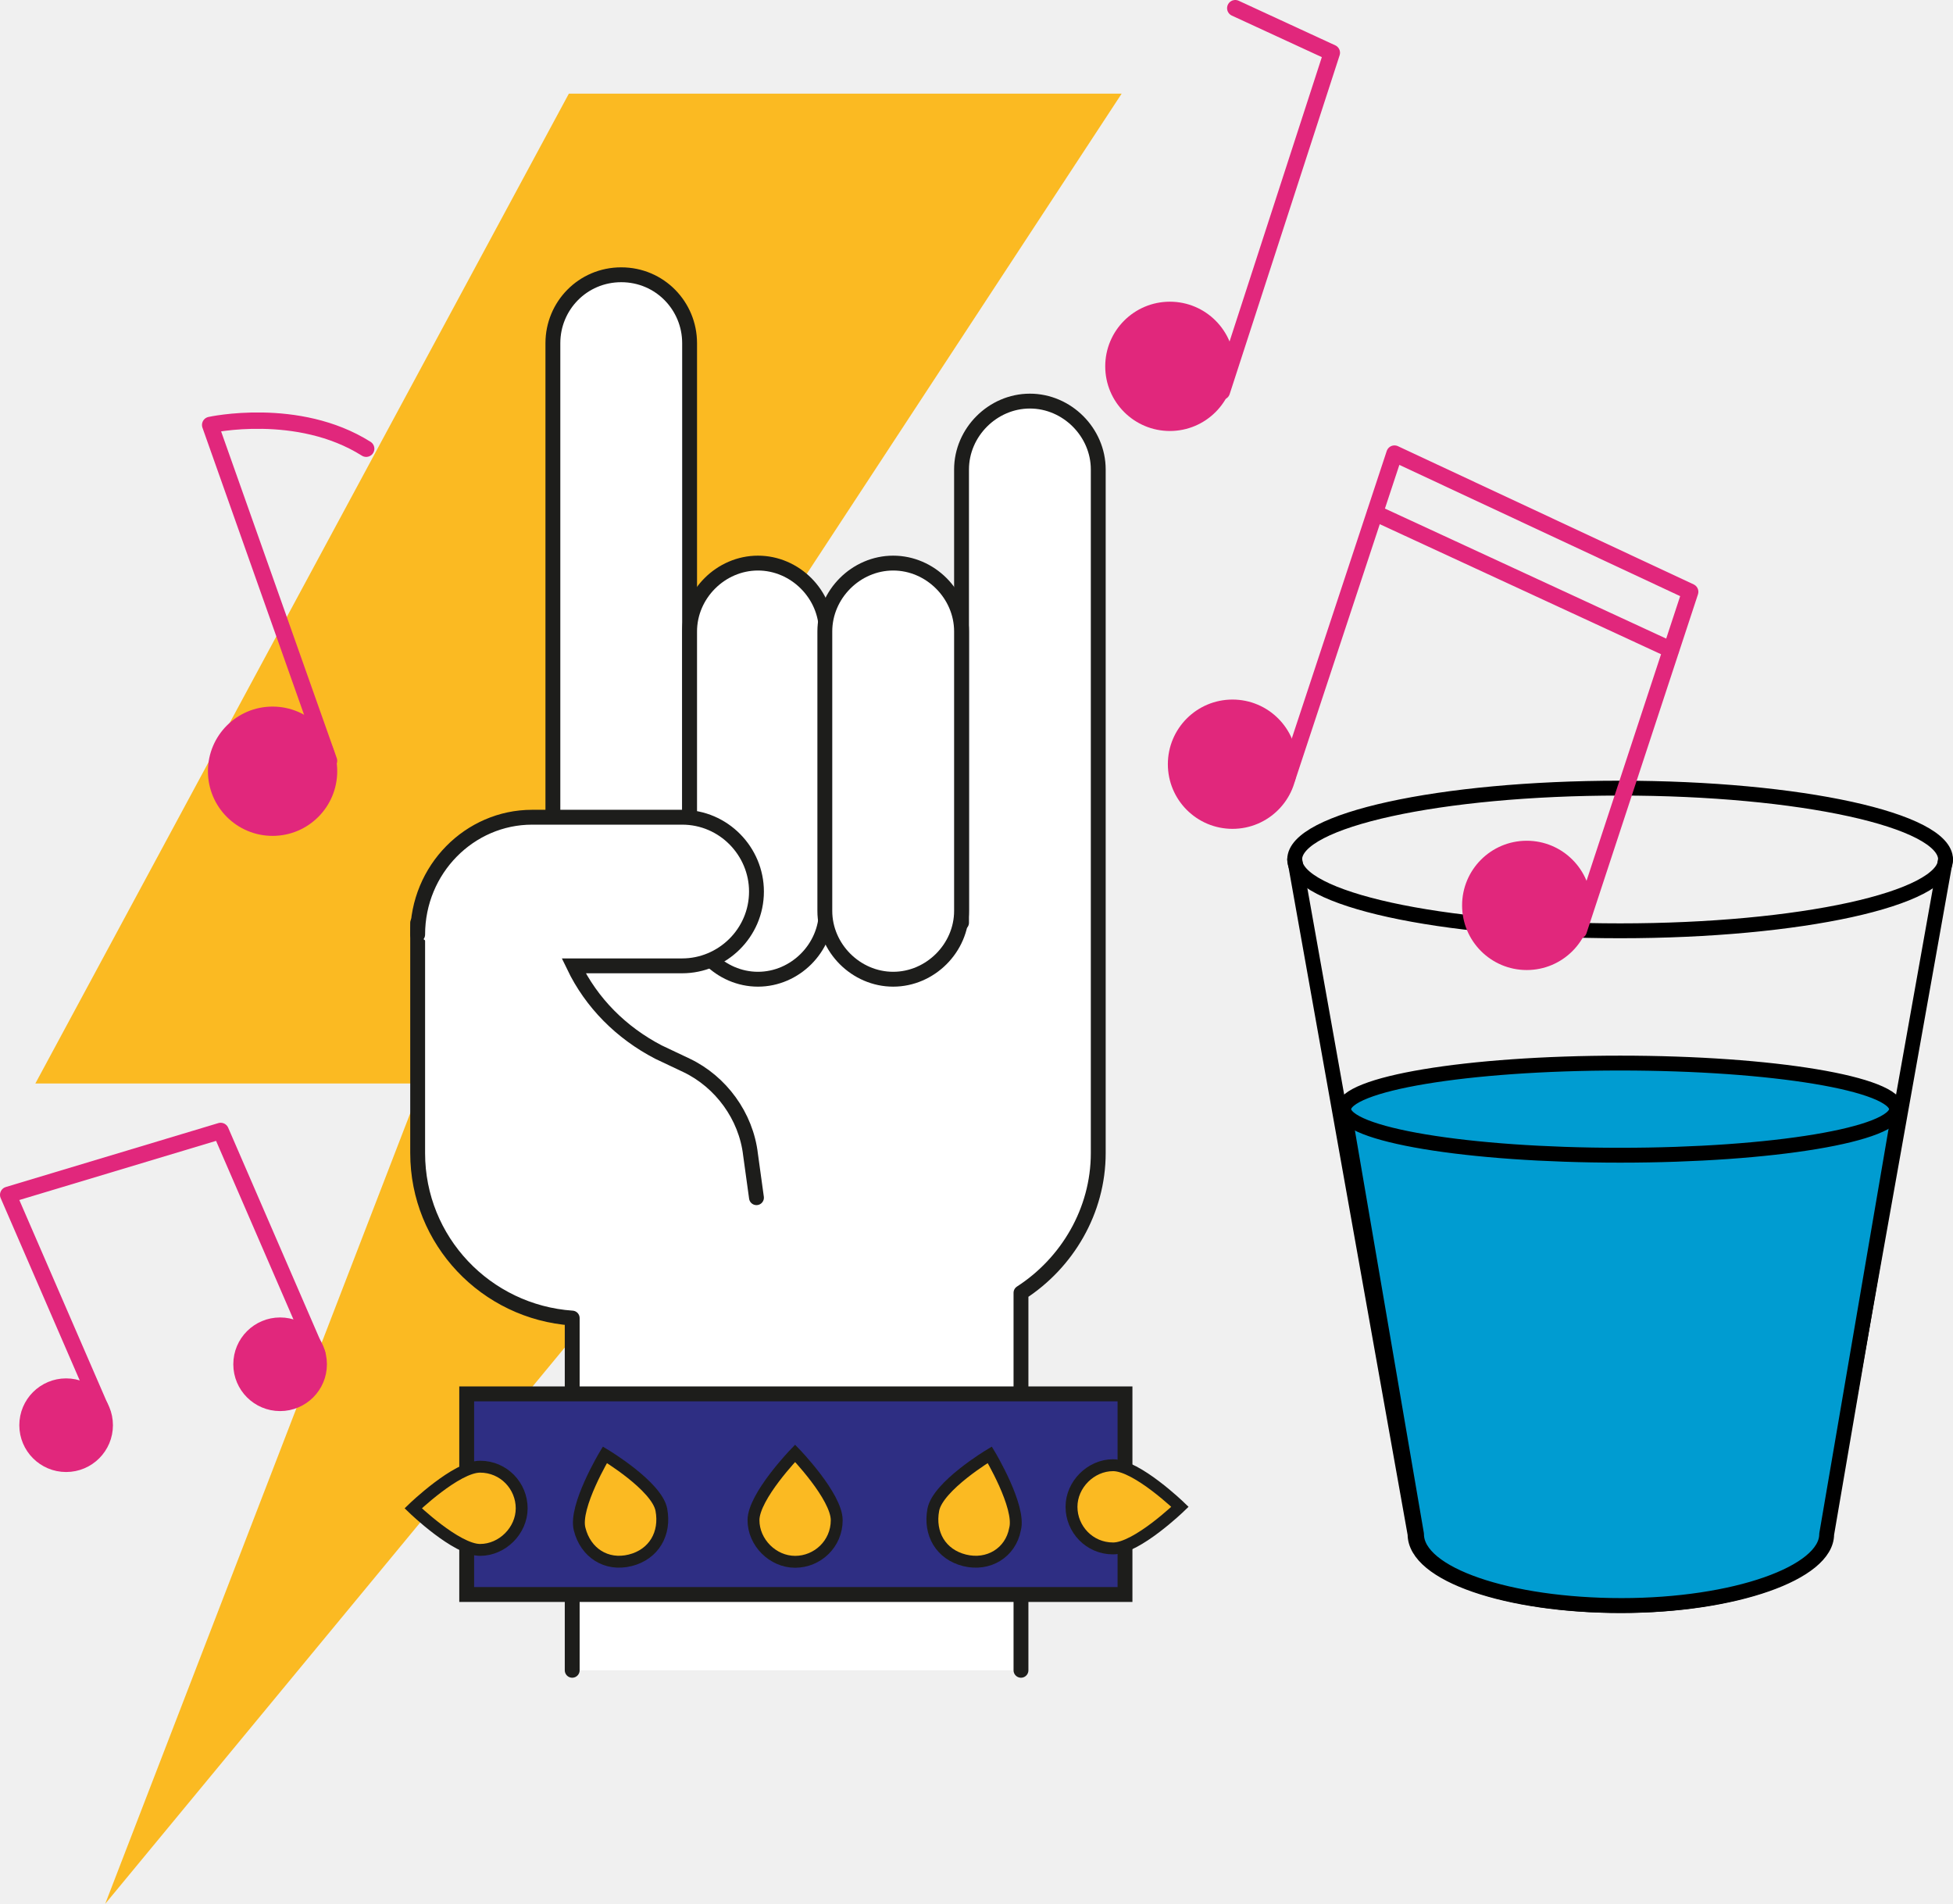
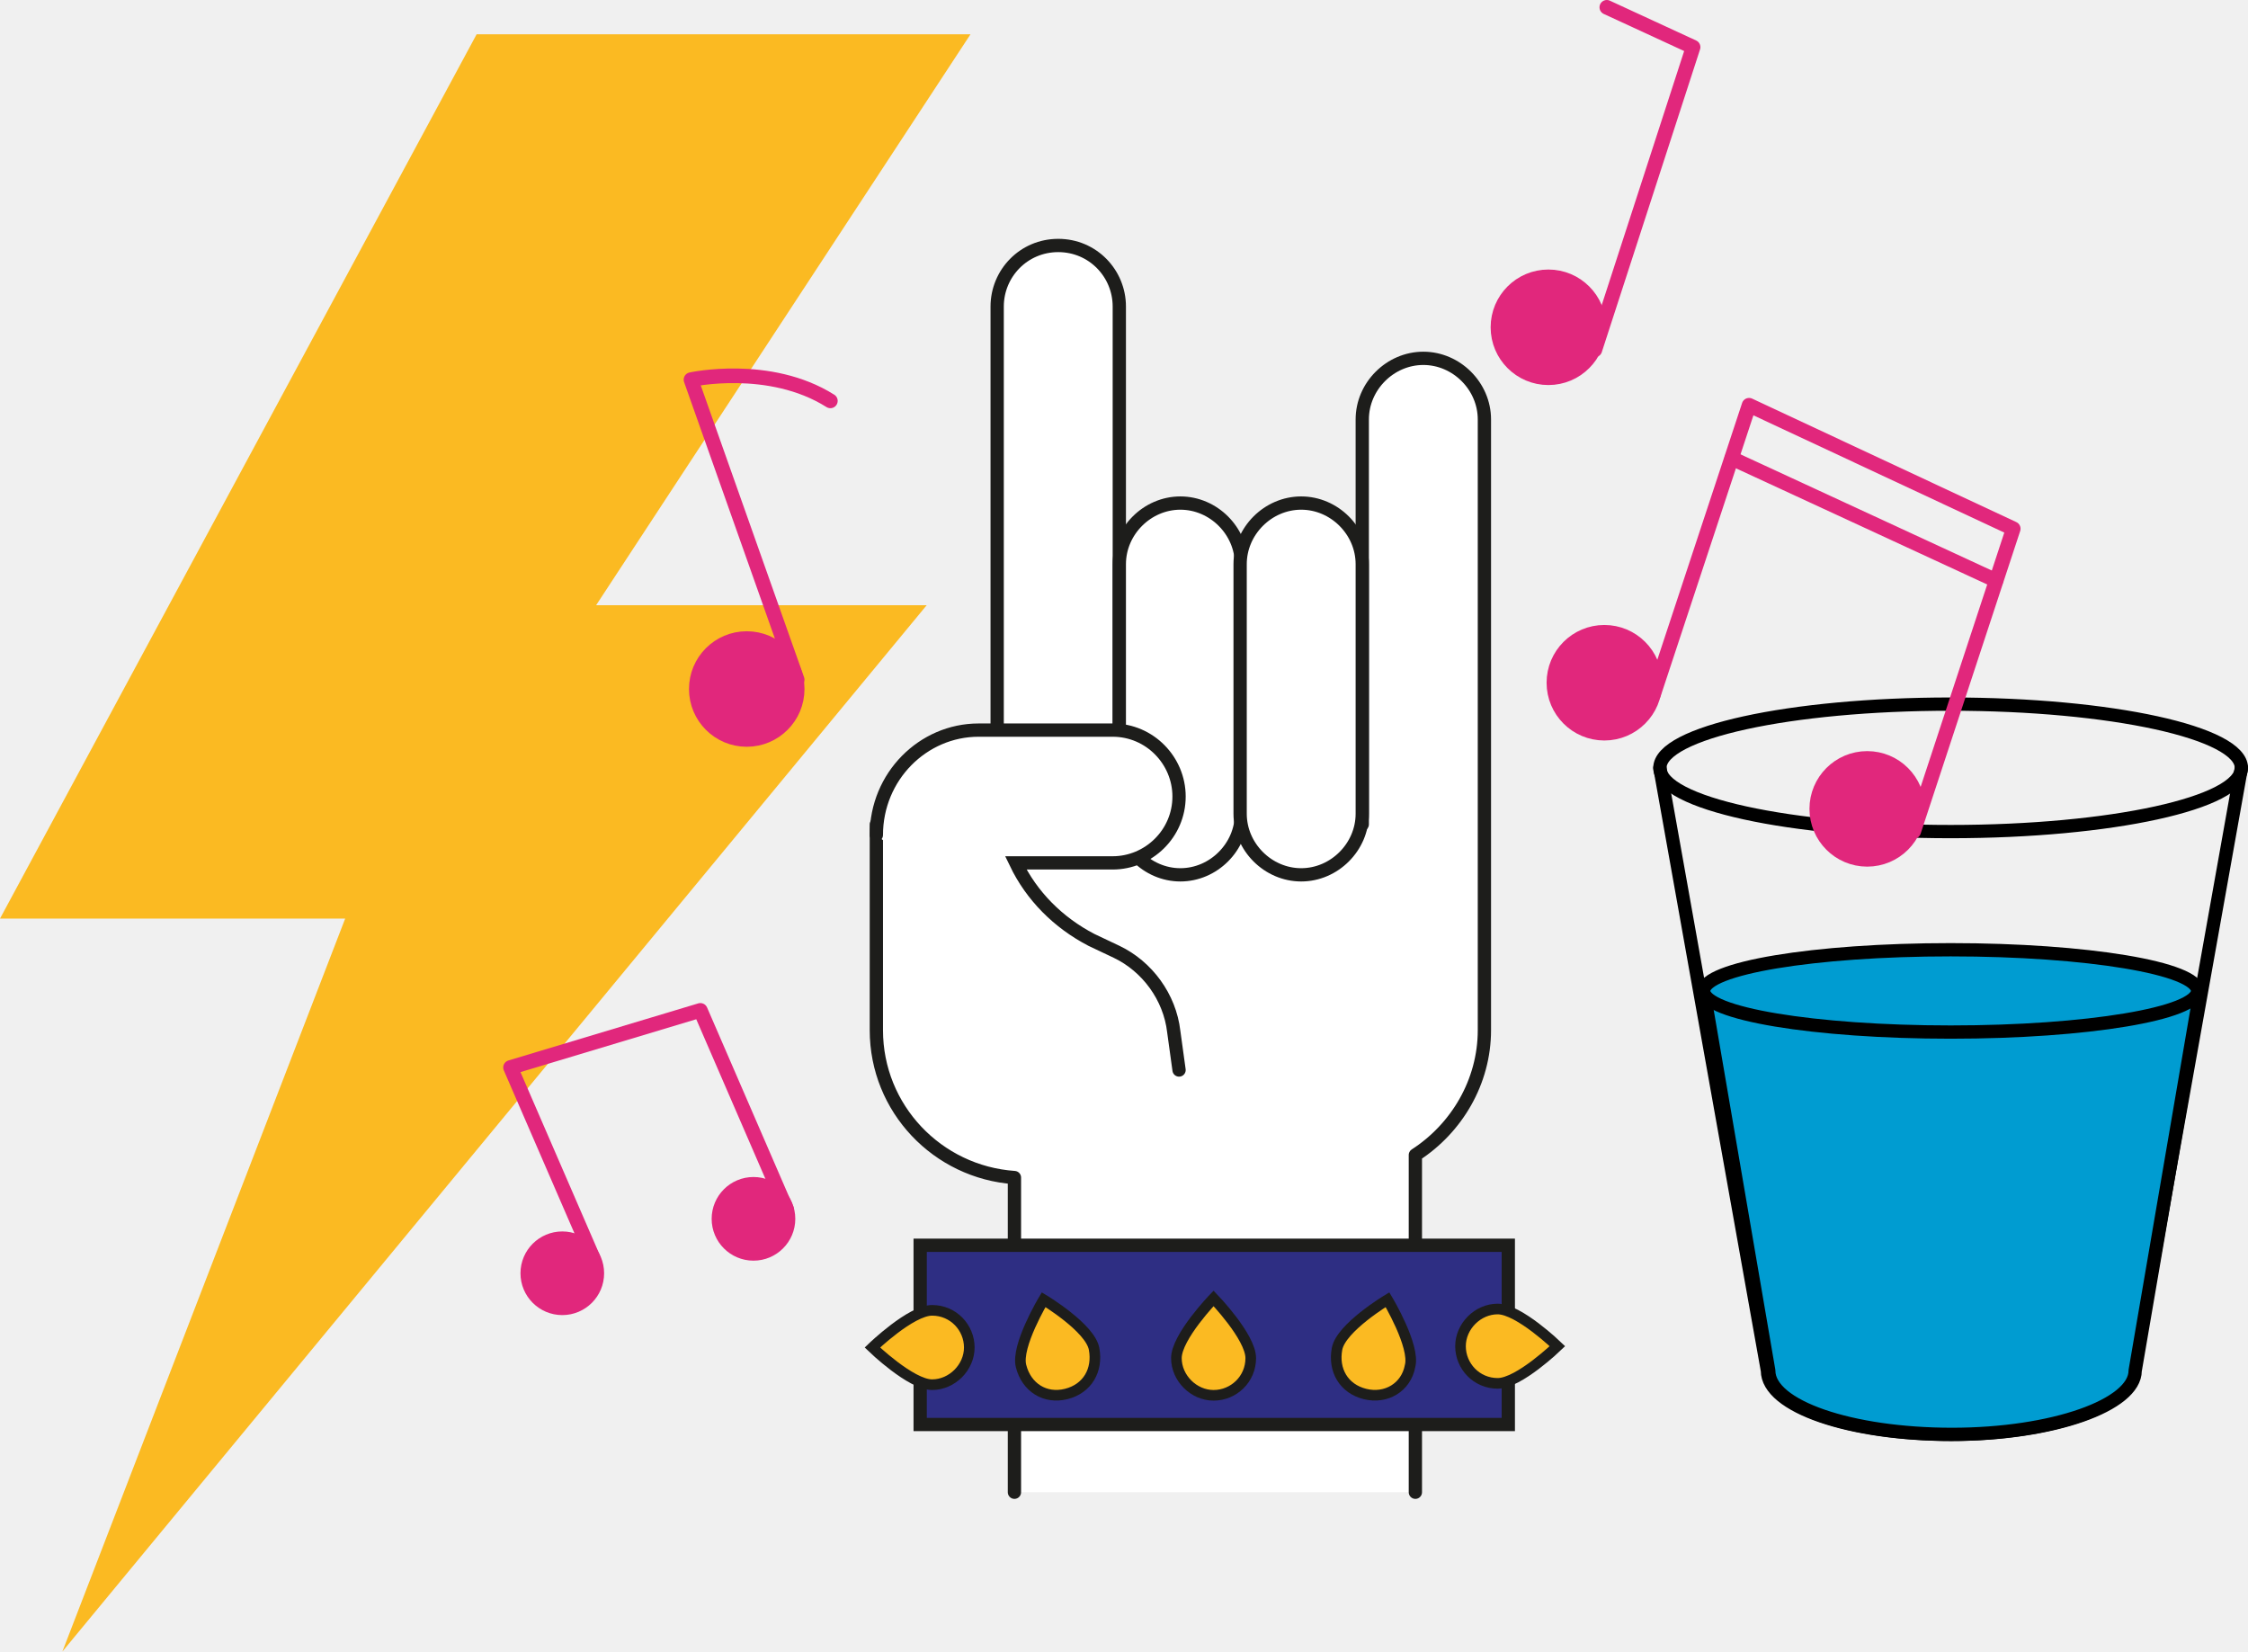
- <svg xmlns="http://www.w3.org/2000/svg" width="34.773mm" height="33.894mm" viewBox="0 0 34.773 33.894" version="1.1" id="svg1">
+ <svg xmlns="http://www.w3.org/2000/svg" width="44.801mm" height="32.91mm" viewBox="0 0 44.801 32.91" version="1.1" id="svg1">
  <defs id="defs1" />
-   <g id="layer1" transform="translate(-73.025,-107.6854)">
-     <polygon class="st22" points="172.5,390.1 107.4,468.9 128.7,413.7 102.7,413.7 138.6,347.1 175.8,347.1 147.6,390.1 " id="polygon37" transform="matrix(0.2645833,0,0,0.2645833,46.48197,17.51619)" style="fill:#fbba22" />
-     <g id="g10" transform="matrix(0.2645833,0,0,0.2645833,30.24828,92.45353)">
+   <g id="layer1" transform="translate(-89.16458,-98.95417)">
+     <polygon class="st22" points="128.7,413.7 102.7,413.7 138.6,347.1 175.8,347.1 147.6,390.1 172.5,390.1 107.4,468.9 " id="polygon37" transform="matrix(0.2645833,0,0,0.2645833,61.99188,7.801082)" style="fill:#fbba22" />
+     <g id="g10" transform="matrix(0.2645833,0,0,0.2645833,56.41667,83.72228)">
      <ellipse class="st6" cx="270.7" cy="115.4" rx="21.9" ry="4.8" id="ellipse8" style="fill:none;stroke:#000000;stroke-linecap:round;stroke-linejoin:round" />
      <path class="st6" d="m 248.8,115.4 8.1,45.4 c 0,2.7 6.2,4.8 13.8,4.8 7.6,0 13.8,-2.2 13.8,-4.8 l 8.1,-45.4" id="path9" style="fill:none;stroke:#000000;stroke-linecap:round;stroke-linejoin:round" />
      <path class="st9" d="m 252.1,132.2 4.9,28.6 c 0,2.7 6.2,4.8 13.8,4.8 7.6,0 13.8,-2.2 13.8,-4.8 l 4.9,-28.6" id="path10" style="fill:#009cd1;stroke:#000000;stroke-linecap:round;stroke-linejoin:round" />
      <ellipse class="st9" cx="270.7" cy="132.2" rx="18.6" ry="3.1" id="ellipse10" style="fill:#009cd1;stroke:#000000;stroke-linecap:round;stroke-linejoin:round" />
    </g>
-     <g id="g11" transform="matrix(0.2645833,0,0,0.2645833,55.99262,39.48906)">
+     <g id="g11" transform="matrix(0.2645833,0,0,0.2645833,82.16101,30.75782)">
      <polyline class="st10" points="147.5 258.3 154 261.3 146.6 284.1" id="polyline10" style="fill:none;stroke:#e1277c;stroke-width:1.1px;stroke-linecap:round;stroke-linejoin:round" />
      <circle class="st7" cx="143.1" cy="282.4" r="3.8" id="circle10" style="fill:#e1277c;stroke:#e1277c;stroke-width:1.1px;stroke-linecap:round;stroke-linejoin:round" />
    </g>
-     <g id="g12" transform="matrix(0.2645833,0,0,0.2645833,31.23214,50.63948)">
+     <g id="g12" transform="matrix(0.2645833,0,0,0.2645833,57.40053,41.90823)">
      <path class="st10" d="m 182.6,245.8 c -4.6,-2.9 -10.5,-1.6 -10.5,-1.6 l 8,22.6" id="path11" style="fill:none;stroke:#e1277c;stroke-width:1.1px;stroke-linecap:round;stroke-linejoin:round" />
      <circle class="st7" cx="176.3" cy="267.5" r="3.8" id="circle11" style="fill:#e1277c;stroke:#e1277c;stroke-width:1.1px;stroke-linecap:round;stroke-linejoin:round" />
    </g>
-     <g id="g13" transform="matrix(0.2645833,0,0,0.2645833,32.8719,59.16627)">
+     <g id="g13" transform="matrix(0.2645833,0,0,0.2645833,59.04029,50.43502)">
      <polyline class="st10" points="238.4 235.7 245.6 213.9 265.5 223.2 258 246" id="polyline12" style="fill:none;stroke:#e1277c;stroke-width:1.1px;stroke-linecap:round;stroke-linejoin:round" />
      <circle class="st7" cx="234.7" cy="234.8" r="3.8" id="circle12" style="fill:#e1277c;stroke:#e1277c;stroke-width:1.1px;stroke-linecap:round;stroke-linejoin:round" />
      <circle class="st7" cx="254.5" cy="244.3" r="3.8" id="circle13" style="fill:#e1277c;stroke:#e1277c;stroke-width:1.1px;stroke-linecap:round;stroke-linejoin:round" />
      <line class="st10" x1="244.3" y1="217.9" x2="264.2" y2="227.1" id="line13" style="fill:none;stroke:#e1277c;stroke-width:1.1px;stroke-linecap:round;stroke-linejoin:round" />
    </g>
-     <g id="g15" transform="matrix(0.2645833,0,0,0.2645833,13.03073,48.17983)">
+     <g id="g15" transform="matrix(0.2645833,0,0,0.2645833,39.19912,39.44858)">
      <polyline class="st10" points="233.5 319.6 227.3 305.3 241.6 301 248.1 316" id="polyline13" style="fill:none;stroke:#e1277c;stroke-width:1.1px;stroke-linecap:round;stroke-linejoin:round" />
      <circle class="st7" cx="231.2" cy="320.8" r="2.6" id="circle14" style="fill:#e1277c;stroke:#e1277c;stroke-width:1.1px;stroke-linecap:round;stroke-linejoin:round" />
      <circle class="st7" cx="245.6" cy="316.7" r="2.6" id="circle15" style="fill:#e1277c;stroke:#e1277c;stroke-width:1.1px;stroke-linecap:round;stroke-linejoin:round" />
    </g>
-     <g id="g29" transform="matrix(0.2645833,0,0,0.2645833,69.11075,53.91901)">
+     <g id="g29" transform="matrix(0.2645833,0,0,0.2645833,95.27914,45.18776)">
      <path class="st15" d="m 83.5,315.6 v -25.4 c 3.1,-2 5.2,-5.5 5.2,-9.4 v -46 c 0,-2.5 -2.1,-4.6 -4.6,-4.6 -2.5,0 -4.6,2.1 -4.6,4.6 v 30.5 H 61.2 v -39 c 0,-2.5 -2,-4.6 -4.6,-4.6 -2.6,0 -4.6,2.1 -4.6,4.6 v 39 h -9.1 v 15.5 c 0,5.9 4.6,10.7 10.4,11.1 v 23.7" id="path21" style="fill:#ffffff;stroke:#1d1d1b;stroke-linecap:round;stroke-linejoin:round" />
      <rect class="st0" x="46.2" y="297" width="44.3" height="13.5" id="rect21" style="fill:#2e2e83;stroke:#1d1d1b;stroke-linecap:round;stroke-miterlimit:10" />
      <path class="st12" d="m 65.8,241.1 v 0 c 2.5,0 4.6,2.1 4.6,4.6 v 18.8 c 0,2.5 -2.1,4.6 -4.6,4.6 v 0 c -2.5,0 -4.6,-2.1 -4.6,-4.6 v -18.8 c 0,-2.5 2.1,-4.6 4.6,-4.6 z" id="path22" style="fill:#ffffff;stroke:#1d1d1b;stroke-linecap:round;stroke-miterlimit:10" />
      <path class="st12" d="m 74.9,241.1 v 0 c 2.5,0 4.6,2.1 4.6,4.6 v 18.8 c 0,2.5 -2.1,4.6 -4.6,4.6 v 0 c -2.5,0 -4.6,-2.1 -4.6,-4.6 v -18.8 c 0,-2.5 2.1,-4.6 4.6,-4.6 z" id="path23" style="fill:#ffffff;stroke:#1d1d1b;stroke-linecap:round;stroke-miterlimit:10" />
      <path class="st12" d="m 42.9,266.1 v 0 c 0,-4.4 3.5,-7.9 7.7,-7.9 h 10.1 c 2.8,0 5,2.3 5,5 v 0 c 0,2.8 -2.3,5 -5,5 h -7.3 c 1.2,2.5 3.2,4.5 5.7,5.8 l 1.9,0.9 c 2.3,1.1 4,3.4 4.3,6 l 0.4,2.9" id="path24" style="fill:#ffffff;stroke:#1d1d1b;stroke-linecap:round;stroke-miterlimit:10" />
      <path class="st13" d="m 47.1,307.5 c -1.6,0 -4.5,-2.8 -4.5,-2.8 0,0 2.9,-2.8 4.5,-2.8 1.6,0 2.8,1.3 2.8,2.8 0,1.5 -1.3,2.8 -2.8,2.8 z" id="path25" style="fill:#fbba22;stroke:#1d1d1b;stroke-width:0.8px;stroke-linecap:round;stroke-miterlimit:10" />
      <path class="st13" d="m 53.8,306.1 c -0.4,-1.5 1.7,-5 1.7,-5 0,0 3.5,2.1 3.8,3.7 0.3,1.6 -0.5,3 -2.1,3.4 -1.6,0.4 -3,-0.5 -3.4,-2.1 z" id="path26" style="fill:#fbba22;stroke:#1d1d1b;stroke-width:0.8px;stroke-linecap:round;stroke-miterlimit:10" />
      <path class="st13" d="m 83.1,306.1 c 0.4,-1.5 -1.7,-5 -1.7,-5 0,0 -3.5,2.1 -3.8,3.7 -0.3,1.6 0.5,3 2.1,3.4 1.6,0.4 3.1,-0.5 3.4,-2.1 z" id="path27" style="fill:#fbba22;stroke:#1d1d1b;stroke-width:0.8px;stroke-linecap:round;stroke-miterlimit:10" />
      <path class="st13" d="m 89.7,301.8 c 1.6,0 4.5,2.8 4.5,2.8 0,0 -2.9,2.8 -4.5,2.8 -1.6,0 -2.8,-1.3 -2.8,-2.8 0,-1.5 1.3,-2.8 2.8,-2.8 z" id="path28" style="fill:#fbba22;stroke:#1d1d1b;stroke-width:0.8px;stroke-linecap:round;stroke-miterlimit:10" />
      <path class="st13" d="m 65.5,305.5 c 0,-1.6 2.8,-4.5 2.8,-4.5 0,0 2.8,2.9 2.8,4.5 0,1.6 -1.3,2.8 -2.8,2.8 -1.5,0 -2.8,-1.3 -2.8,-2.8 z" id="path29" style="fill:#fbba22;stroke:#1d1d1b;stroke-width:0.8px;stroke-linecap:round;stroke-miterlimit:10" />
    </g>
  </g>
</svg>
